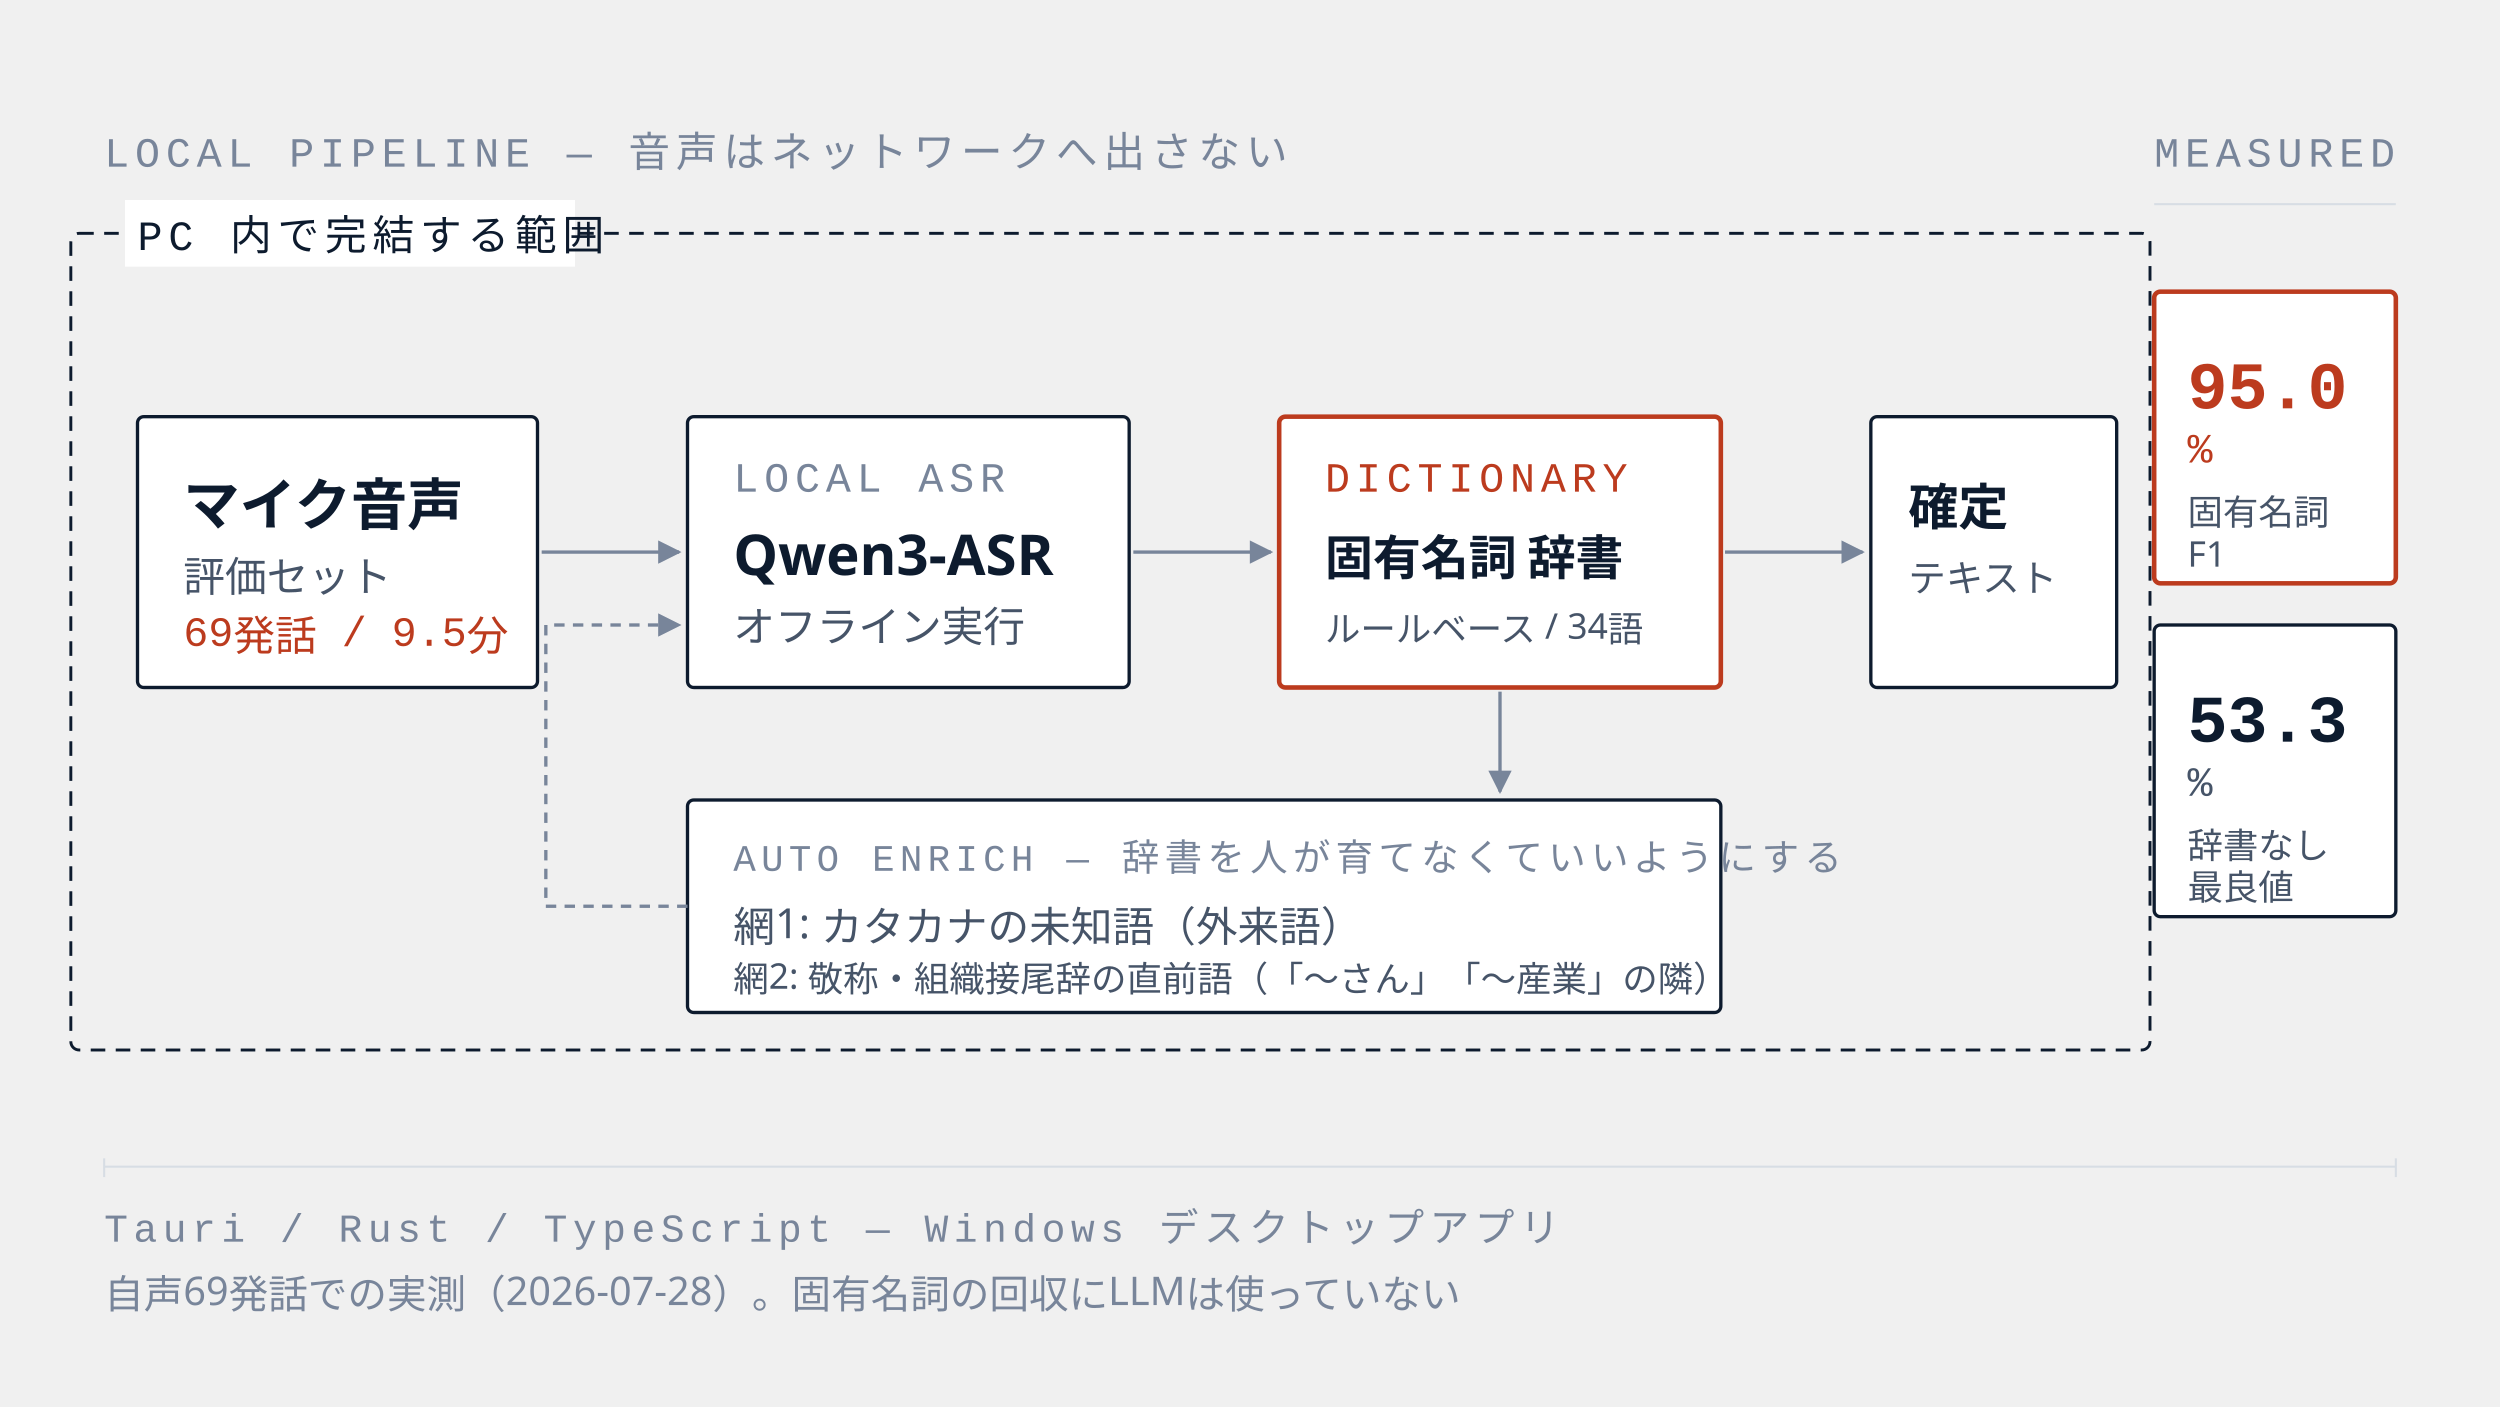
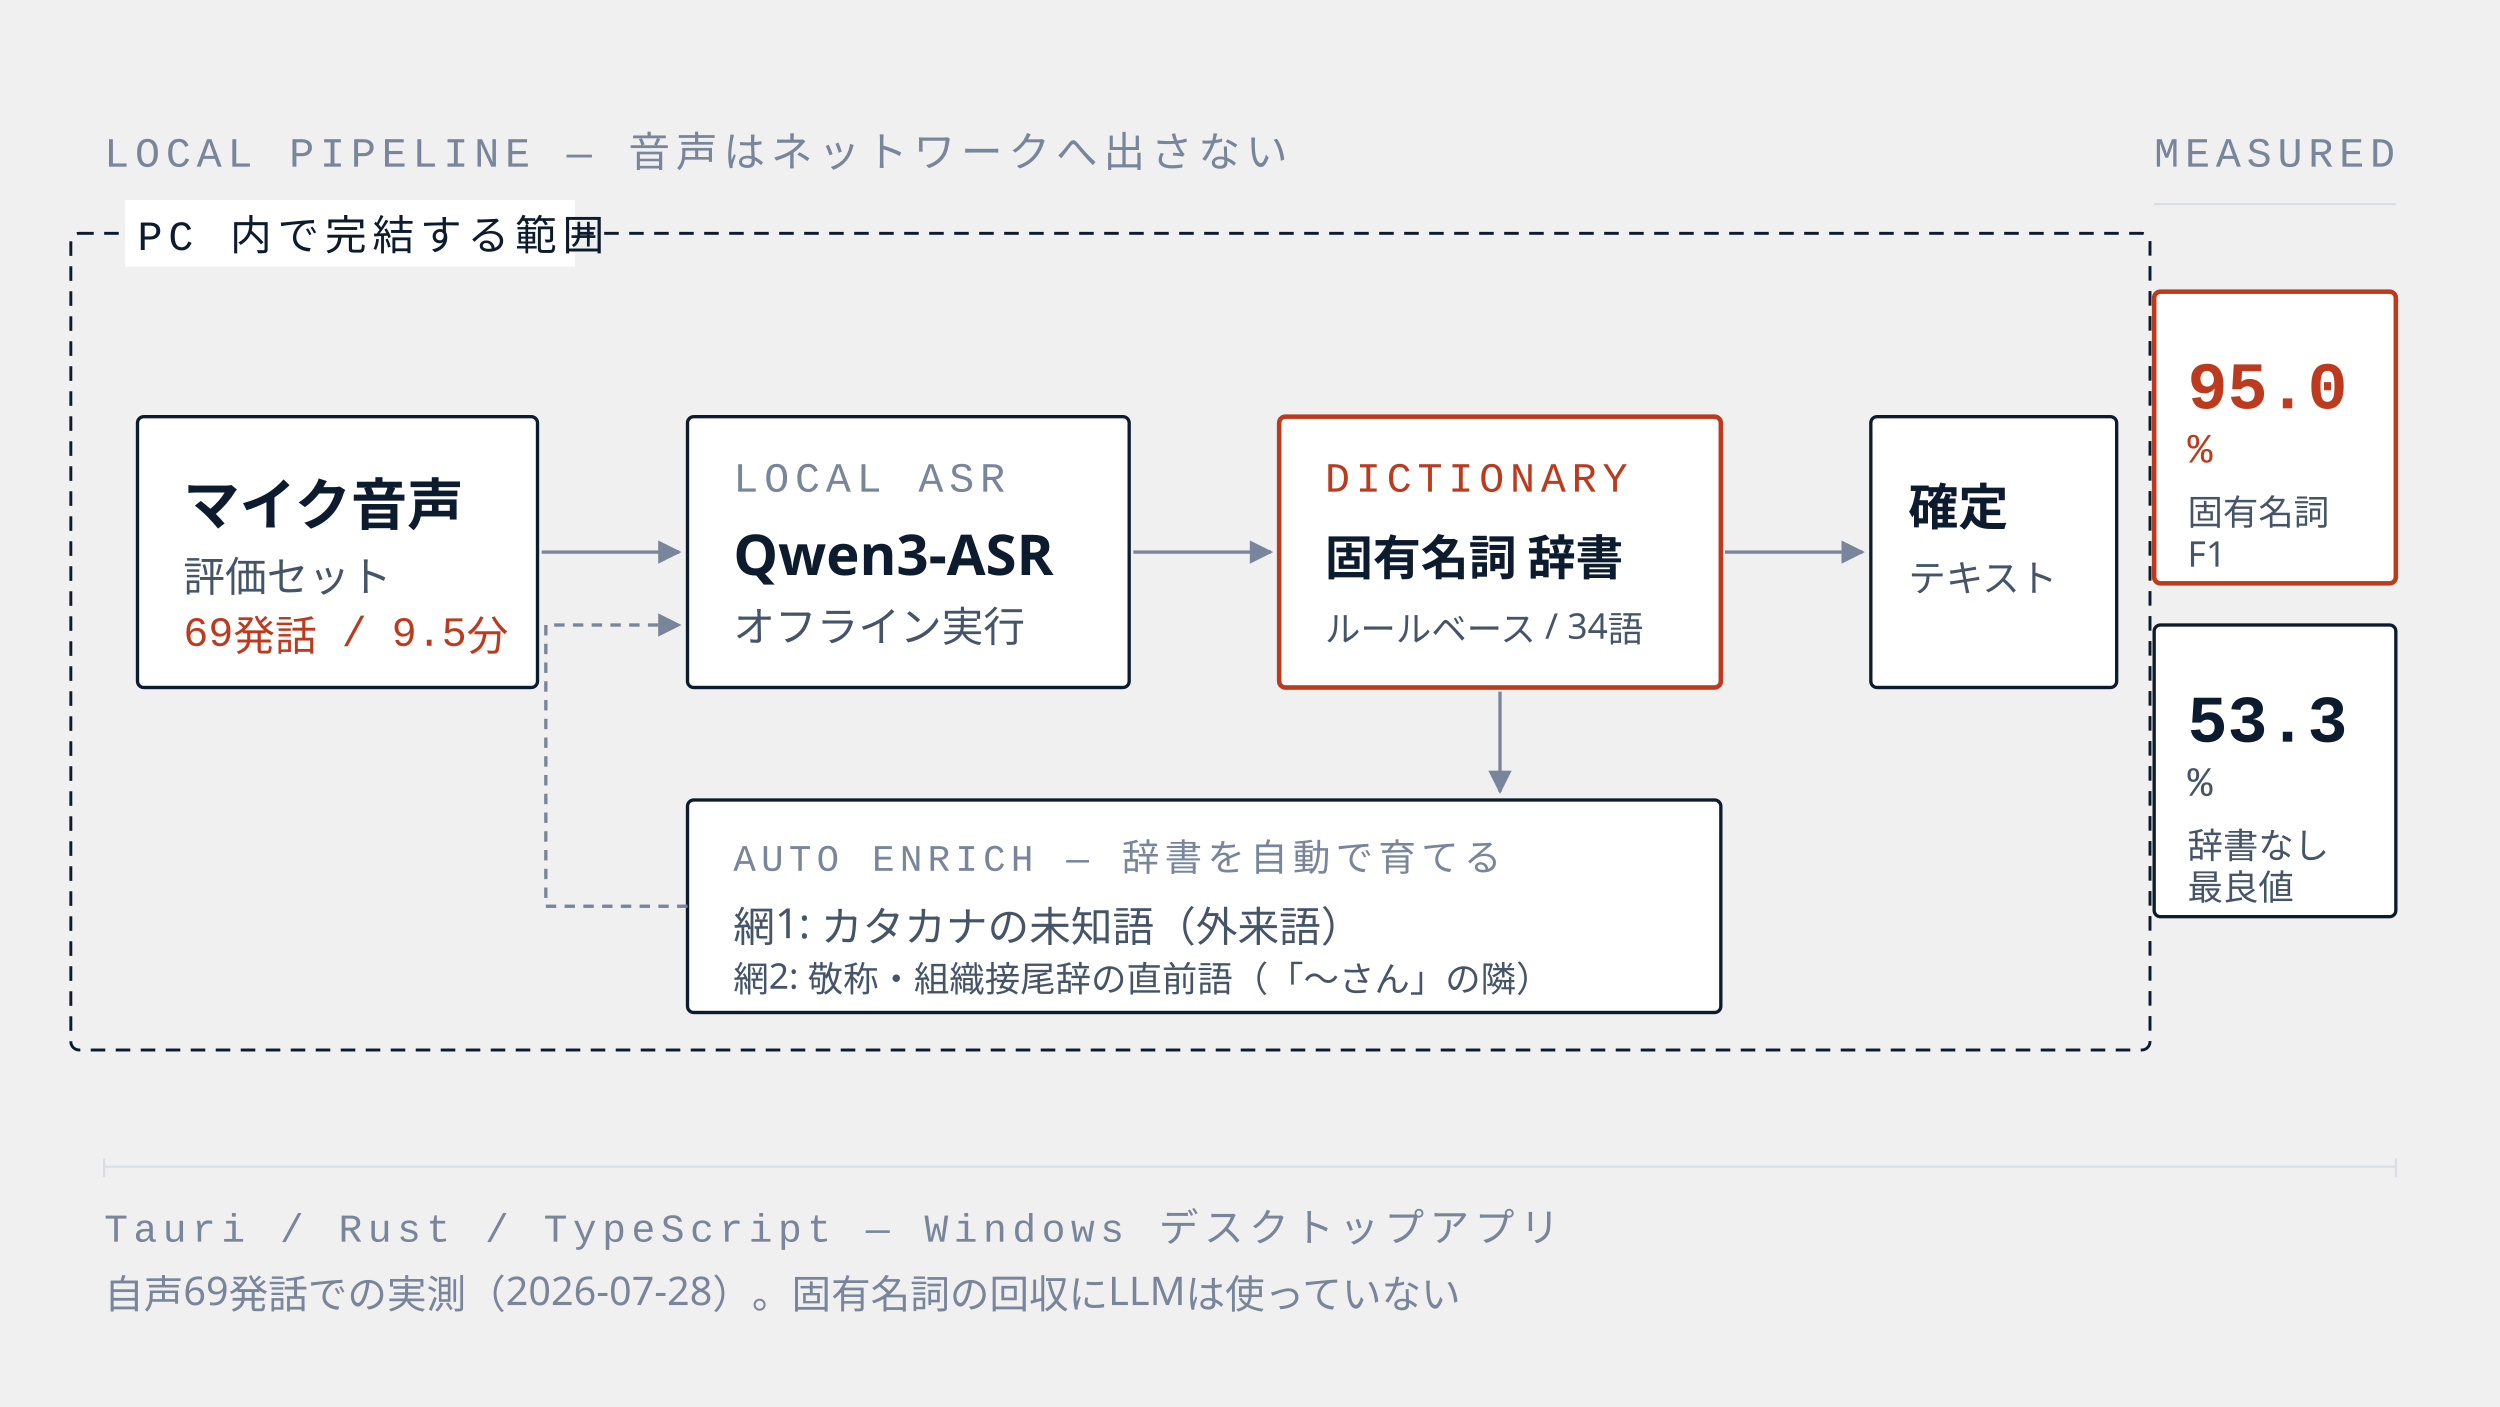
<svg xmlns="http://www.w3.org/2000/svg" viewBox="0 0 1200 675" role="img" aria-label="ローカル音声入力アプリの処理構成図">
  <defs>
    <marker id="ar" viewBox="0 0 10 10" refX="9" refY="5" markerWidth="7" markerHeight="7" orient="auto-start-reverse">
      <path d="M0 0 L10 5 L0 10 z" fill="#78859a" />
    </marker>
    <style>
      .jp { font-family: 'Hiragino Kaku Gothic ProN','Yu Gothic',Meiryo,sans-serif; }
      .mn { font-family: 'SFMono-Regular',Consolas,'Courier New',monospace; }
      .box { fill:#fff; stroke:#0d1b2e; stroke-width:1.6; }
      .box-a { fill:#fff; stroke:#bc3b1e; stroke-width:2.2; }
      .lbl { font-size:20px; letter-spacing:.14em; fill:#78859a; }
      .ttl { font-size:27px; font-weight:700; fill:#0d1b2e; }
      .sub { font-size:20px; fill:#465468; }
      .arw { stroke:#78859a; stroke-width:1.6; fill:none; marker-end:url(#ar); }
    </style>
  </defs>
  <rect x="34" y="112" width="998" height="392" rx="4" fill="none" stroke="#0d1b2e" stroke-width="1.4" stroke-dasharray="7 5" />
  <rect x="60" y="96" width="216" height="32" fill="#fff" />
  <text class="mn lbl" x="66" y="120" style="fill:#0d1b2e">PC 内で完結する範囲</text>
  <text class="mn lbl" x="50" y="80">LOCAL PIPELINE — 音声はネットワークへ出さない</text>
  <rect class="box" x="66" y="200" width="192" height="130" rx="3" />
  <text class="jp ttl" x="88" y="252">マイク音声</text>
  <text class="jp sub" x="88" y="284">評価セット</text>
  <text class="mn sub" x="88" y="310" style="fill:#bc3b1e">69発話 / 9.5分</text>
  <path class="arw" d="M260 265 L326 265" />
  <rect class="box" x="330" y="200" width="212" height="130" rx="3" />
  <text class="mn lbl" x="352" y="236">LOCAL ASR</text>
  <text class="jp ttl" x="352" y="276">Qwen3-ASR</text>
  <text class="jp sub" x="352" y="308">オフライン実行</text>
  <path class="arw" d="M544 265 L610 265" />
  <rect class="box-a" x="614" y="200" width="212" height="130" rx="3" />
  <text class="mn lbl" x="636" y="236" style="fill:#bc3b1e">DICTIONARY</text>
  <text class="jp ttl" x="636" y="276" style="font-size:23px">固有名詞 辞書</text>
  <text class="jp sub" x="636" y="308" style="font-size:17px">ルールベース / 34語</text>
  <path class="arw" d="M828 265 L894 265" />
  <rect class="box" x="898" y="200" width="118" height="130" rx="3" />
  <text class="jp ttl" x="916" y="252" style="font-size:24px">確定</text>
  <text class="jp sub" x="916" y="284" style="font-size:18px">テキスト</text>
  <path class="arw" d="M720 332 L720 380" />
  <rect class="box" x="330" y="384" width="496" height="102" rx="3" />
-   <text class="mn lbl" x="352" y="418" style="font-size:18px">AUTO ENRICH — 辞書を人が育てなくていいようにする</text>
+   <text class="mn lbl" x="352" y="418" style="font-size:18px">AUTO ENRICH — 辞書を自動で育てる</text>
  <text class="jp sub" x="352" y="452">網1: カタカナの未知語（外来語）</text>
-   <text class="jp sub" x="352" y="476" style="font-size:17px">網2: 敬称・組織接尾辞の直前語（「〜さん」「〜産業」の隣）</text>
+   <text class="jp sub" x="352" y="476" style="font-size:17px">網2: 敬称・組織接尾辞の直前語（「〜さん」の隣）</text>
  <path class="arw" d="M330 435 L262 435 L262 300 L326 300" stroke-dasharray="5 4" />
  <text class="mn lbl" x="1034" y="80">MEASURED</text>
  <line x1="1034" y1="98" x2="1150" y2="98" stroke="#d7dde4" />
  <rect class="box-a" x="1034" y="140" width="116" height="140" rx="3" />
  <text class="mn ttl" x="1050" y="196" style="font-size:32px; fill:#bc3b1e">95.0</text>
  <text class="mn sub" x="1050" y="222" style="font-size:20px; fill:#bc3b1e">%</text>
  <text class="jp sub" x="1050" y="252" style="font-size:17px">固有名詞</text>
  <text class="jp sub" x="1050" y="272" style="font-size:17px">F1</text>
  <rect class="box" x="1034" y="300" width="116" height="140" rx="3" />
  <text class="mn ttl" x="1050" y="356" style="font-size:32px">53.3</text>
  <text class="mn sub" x="1050" y="382" style="font-size:20px">%</text>
  <text class="jp sub" x="1050" y="412" style="font-size:17px">辞書なし</text>
  <text class="jp sub" x="1050" y="432" style="font-size:17px">最良値</text>
  <line x1="50" y1="560" x2="1150" y2="560" stroke="#d7dde4" />
  <line x1="50" y1="556" x2="50" y2="565" stroke="#d7dde4" />
  <line x1="1150" y1="556" x2="1150" y2="565" stroke="#d7dde4" />
  <text class="mn lbl" x="50" y="596" style="font-size:19px">Tauri / Rust / TypeScript — Windows デスクトップアプリ</text>
  <text class="jp sub" x="50" y="628" style="font-size:19px; fill:#78859a">自声69発話での実測（2026-07-28）。固有名詞の回収にLLMは使っていない</text>
</svg>
